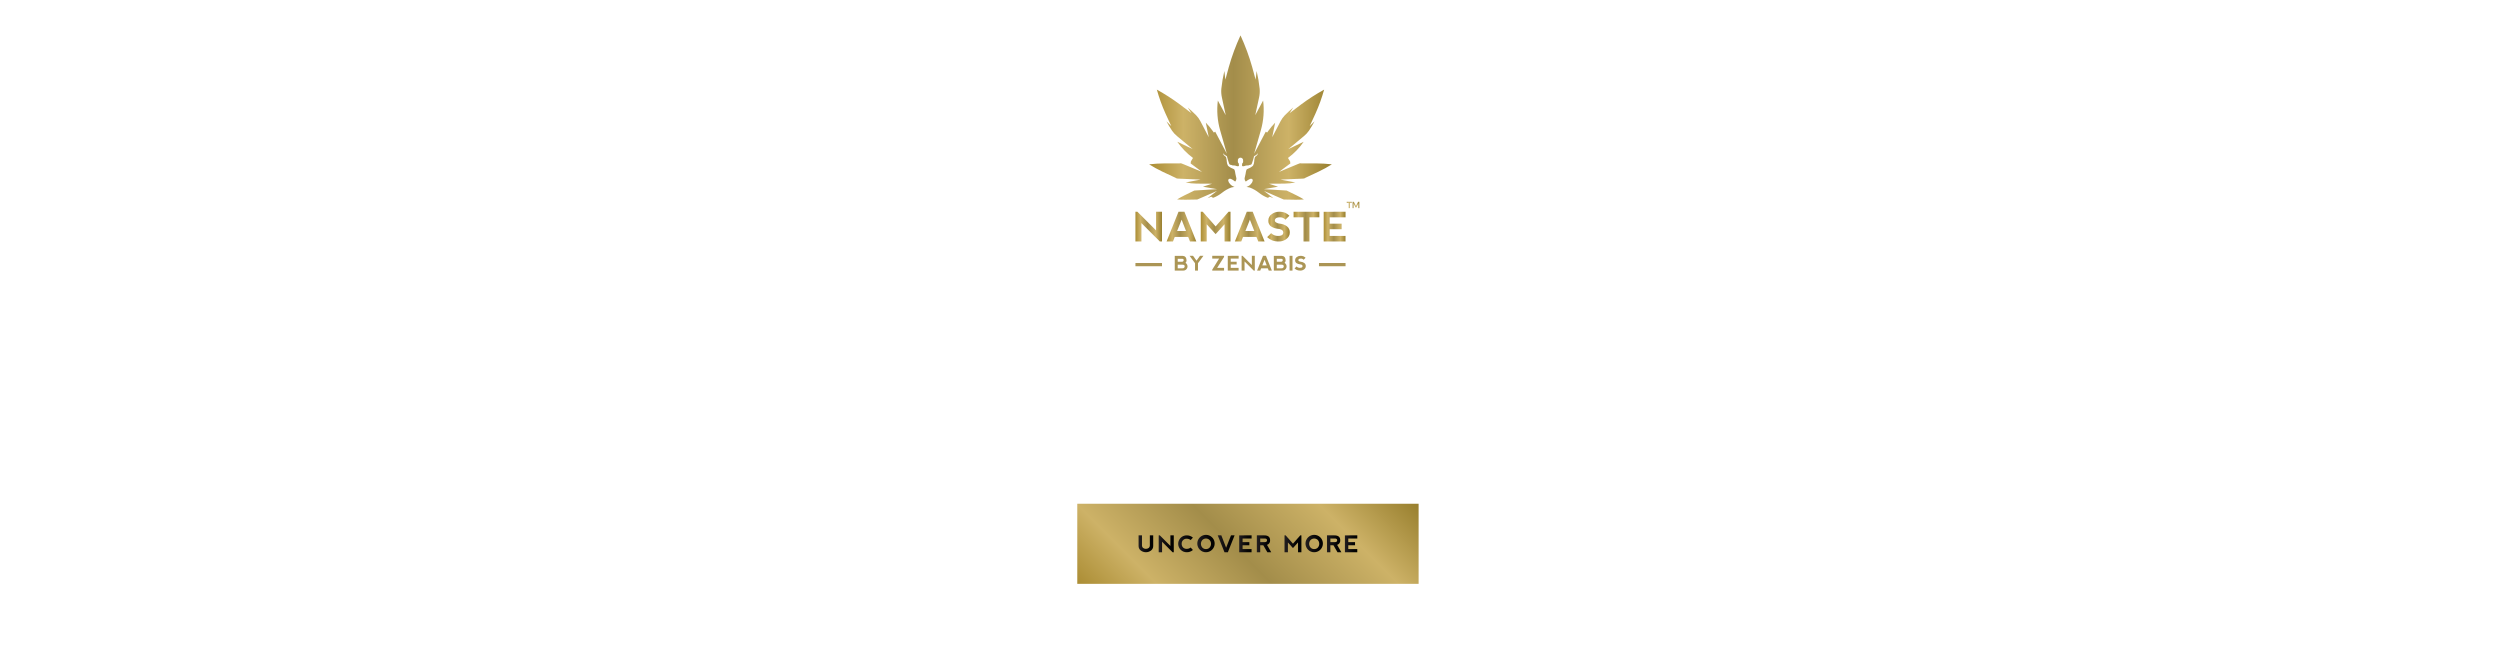
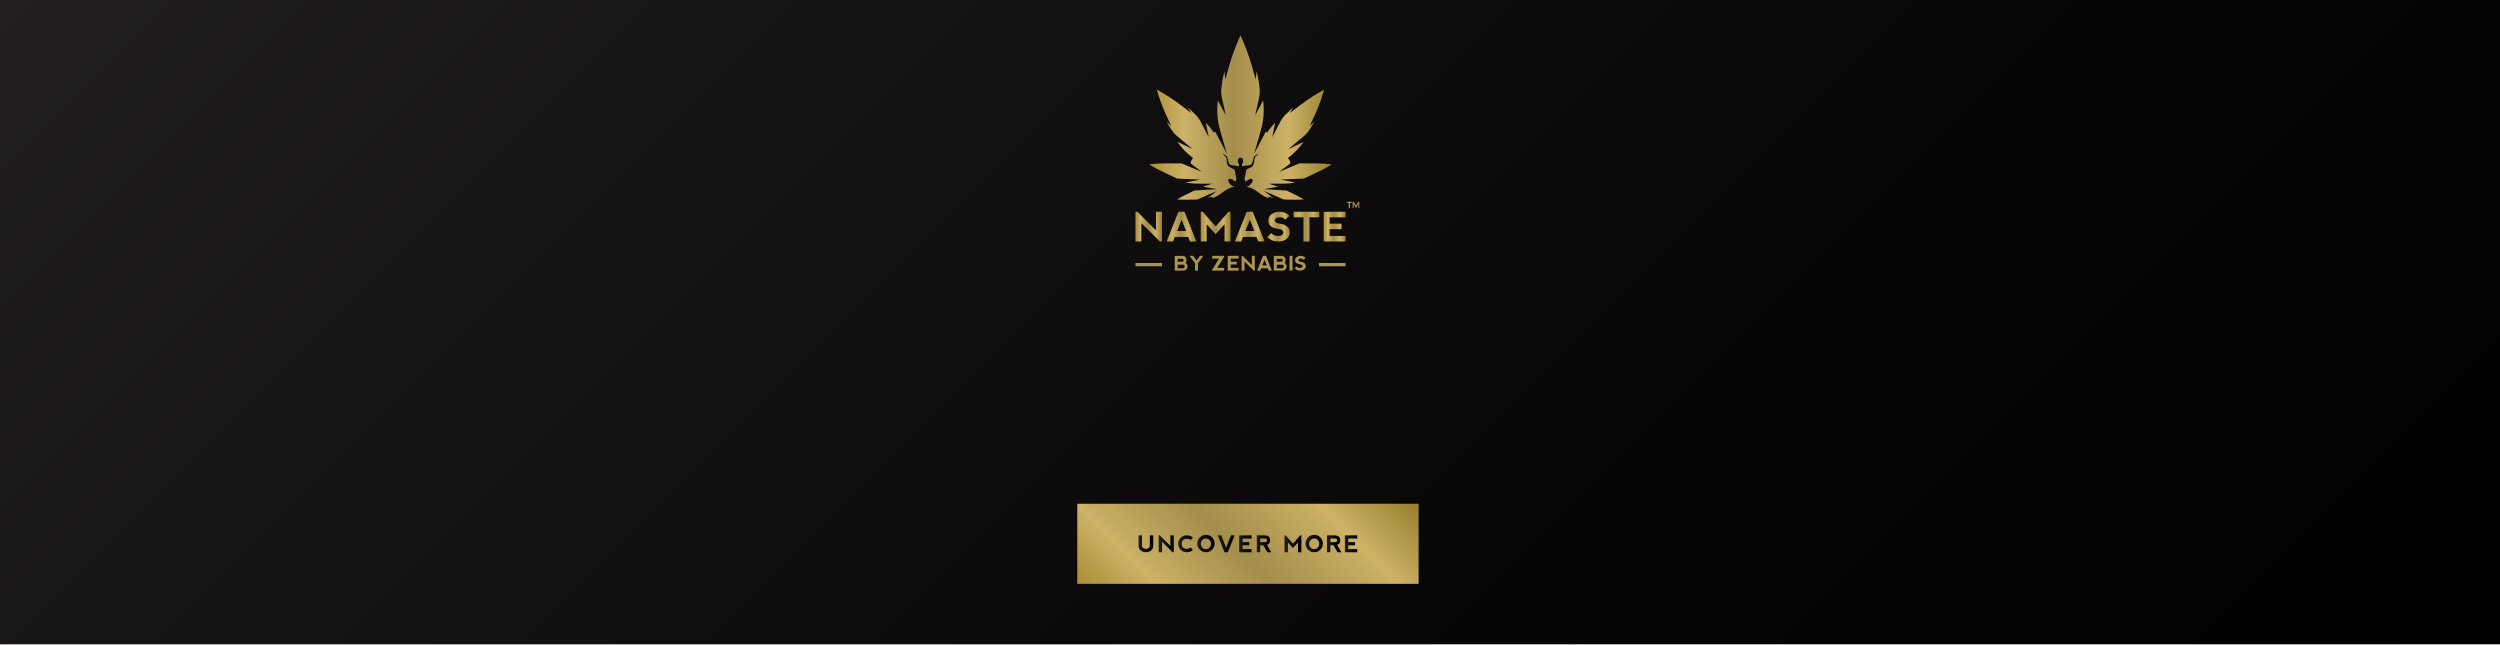
<svg xmlns="http://www.w3.org/2000/svg" xmlns:xlink="http://www.w3.org/1999/xlink" id="Layer_1" data-name="Layer 1" width="970" height="250" viewBox="0 0 970 250">
  <defs>
-     <style>.cls-1{fill:url(#New_Gradient_Swatch_2);}.cls-2{fill:url(#New_Gradient_Swatch_2-2);}.cls-3{fill:url(#New_Gradient_Swatch_2-3);}.cls-4{fill:url(#New_Gradient_Swatch_2-4);}.cls-5{fill:url(#New_Gradient_Swatch_2-5);}.cls-6{fill:url(#New_Gradient_Swatch_2-6);}.cls-7{fill:url(#New_Gradient_Swatch_2-7);}.cls-8{fill:url(#New_Gradient_Swatch_2-8);}.cls-9{fill:url(#New_Gradient_Swatch_2-9);}.cls-10{fill:#ab9555;}.cls-11{fill:url(#New_Gradient_Swatch_2-10);}.cls-12{fill:url(#linear-gradient);}.cls-13{fill:url(#linear-gradient-2);}.cls-14{fill:url(#linear-gradient-3);}.cls-15{fill:url(#linear-gradient-4);}.cls-16{fill:url(#linear-gradient-5);}.cls-17{fill:url(#linear-gradient-6);}.cls-18{fill:url(#linear-gradient-7);}.cls-19{fill:url(#linear-gradient-8);}.cls-20{fill:url(#linear-gradient-9);}.cls-21{fill:url(#linear-gradient-10);}.cls-22{fill:url(#linear-gradient-11);}</style>
+     <style>.cls-1{fill:url(#linear-gradient);}.cls-2{fill:url(#New_Gradient_Swatch_2);}.cls-3{fill:url(#New_Gradient_Swatch_2-2);}.cls-4{fill:url(#New_Gradient_Swatch_2-3);}.cls-5{fill:url(#New_Gradient_Swatch_2-4);}.cls-6{fill:url(#New_Gradient_Swatch_2-5);}.cls-7{fill:url(#New_Gradient_Swatch_2-6);}.cls-8{fill:url(#New_Gradient_Swatch_2-7);}.cls-9{fill:url(#New_Gradient_Swatch_2-8);}.cls-10{fill:url(#New_Gradient_Swatch_2-9);}.cls-11{fill:#ab9555;}.cls-12{fill:url(#New_Gradient_Swatch_2-10);}.cls-13{fill:url(#linear-gradient-2);}.cls-14{fill:url(#linear-gradient-3);}.cls-15{fill:url(#linear-gradient-4);}.cls-16{fill:url(#linear-gradient-5);}.cls-17{fill:url(#linear-gradient-6);}.cls-18{fill:url(#linear-gradient-7);}.cls-19{fill:url(#linear-gradient-8);}.cls-20{fill:url(#linear-gradient-9);}.cls-21{fill:url(#linear-gradient-10);}.cls-22{fill:url(#linear-gradient-11);}.cls-23{fill:url(#linear-gradient-12);}</style>
+     <linearGradient id="linear-gradient" x1="56.666" y1="498.953" x2="666.666" y2="-111.047" gradientTransform="translate(123.3337 -68.95311)" gradientUnits="userSpaceOnUse">
+       <stop offset="0" stop-color="#231f20" />
+       <stop offset="0.24" stop-color="#171415" />
+       <stop offset="0.673" stop-color="#060505" />
+       <stop offset="1" />
+     </linearGradient>
    <linearGradient id="New_Gradient_Swatch_2" x1="513.594" y1="87.93" x2="522.07" y2="87.93" gradientUnits="userSpaceOnUse">
      <stop offset="0" stop-color="#ab8d34" />
      <stop offset="0.188" stop-color="#cdb267" />
      <stop offset="0.461" stop-color="#a38d4a" />
      <stop offset="0.763" stop-color="#cdb267" />
      <stop offset="1" stop-color="#987f2e" />
    </linearGradient>
    <linearGradient id="New_Gradient_Swatch_2-2" x1="479.129" y1="87.93" x2="490.658" y2="87.93" xlink:href="#New_Gradient_Swatch_2" />
    <linearGradient id="New_Gradient_Swatch_2-3" x1="491.666" y1="87.929" x2="500.434" y2="87.929" xlink:href="#New_Gradient_Swatch_2" />
    <linearGradient id="New_Gradient_Swatch_2-4" x1="445.862" y1="45.615" x2="516.756" y2="45.615" xlink:href="#New_Gradient_Swatch_2" />
    <linearGradient id="New_Gradient_Swatch_2-5" x1="501.911" y1="87.93" x2="511.91" y2="87.93" xlink:href="#New_Gradient_Swatch_2" />
    <linearGradient id="New_Gradient_Swatch_2-6" x1="440.549" y1="87.93" x2="450.856" y2="87.93" xlink:href="#New_Gradient_Swatch_2" />
    <linearGradient id="New_Gradient_Swatch_2-7" x1="465.892" y1="87.93" x2="477.437" y2="87.93" xlink:href="#New_Gradient_Swatch_2" />
    <linearGradient id="New_Gradient_Swatch_2-8" x1="452.64" y1="87.93" x2="464.169" y2="87.93" xlink:href="#New_Gradient_Swatch_2" />
    <linearGradient id="New_Gradient_Swatch_2-9" x1="522.532" y1="79.533" x2="527.416" y2="79.533" xlink:href="#New_Gradient_Swatch_2" />
    <linearGradient id="New_Gradient_Swatch_2-10" x1="443.323" y1="251.872" x2="525.081" y2="170.114" xlink:href="#New_Gradient_Swatch_2" />
-     <linearGradient id="linear-gradient" x1="441.772" y1="210.993" x2="447.447" y2="210.993" gradientUnits="userSpaceOnUse">
-       <stop offset="0" stop-color="#231f20" />
-       <stop offset="0.24" stop-color="#171415" />
-       <stop offset="0.673" stop-color="#060505" />
-       <stop offset="1" />
-     </linearGradient>
-     <linearGradient id="linear-gradient-2" x1="449.576" y1="210.993" x2="455.425" y2="210.993" xlink:href="#linear-gradient" />
-     <linearGradient id="linear-gradient-3" x1="457.175" y1="210.993" x2="462.849" y2="210.993" xlink:href="#linear-gradient" />
-     <linearGradient id="linear-gradient-4" x1="464.642" y1="210.993" x2="471.189" y2="210.993" xlink:href="#linear-gradient" />
-     <linearGradient id="linear-gradient-5" x1="472.476" y1="210.993" x2="479.023" y2="210.993" xlink:href="#linear-gradient" />
-     <linearGradient id="linear-gradient-6" x1="480.809" y1="210.993" x2="485.619" y2="210.993" xlink:href="#linear-gradient" />
-     <linearGradient id="linear-gradient-7" x1="487.652" y1="210.993" x2="493.226" y2="210.993" xlink:href="#linear-gradient" />
-     <linearGradient id="linear-gradient-8" x1="498.393" y1="210.993" x2="504.945" y2="210.993" xlink:href="#linear-gradient" />
-     <linearGradient id="linear-gradient-9" x1="506.633" y1="210.993" x2="513.18" y2="210.993" xlink:href="#linear-gradient" />
-     <linearGradient id="linear-gradient-10" x1="514.868" y1="210.993" x2="520.443" y2="210.993" xlink:href="#linear-gradient" />
-     <linearGradient id="linear-gradient-11" x1="521.821" y1="210.993" x2="526.632" y2="210.993" xlink:href="#linear-gradient" />
+     <linearGradient id="linear-gradient-2" x1="441.772" y1="210.993" x2="447.447" y2="210.993" gradientTransform="matrix(1, 0, 0, 1, 0, 0)" xlink:href="#linear-gradient" />
+     <linearGradient id="linear-gradient-3" x1="449.576" y1="210.993" x2="455.425" y2="210.993" gradientTransform="matrix(1, 0, 0, 1, 0, 0)" xlink:href="#linear-gradient" />
+     <linearGradient id="linear-gradient-4" x1="457.175" y1="210.993" x2="462.849" y2="210.993" gradientTransform="matrix(1, 0, 0, 1, 0, 0)" xlink:href="#linear-gradient" />
+     <linearGradient id="linear-gradient-5" x1="464.642" y1="210.993" x2="471.189" y2="210.993" gradientTransform="matrix(1, 0, 0, 1, 0, 0)" xlink:href="#linear-gradient" />
+     <linearGradient id="linear-gradient-6" x1="472.476" y1="210.993" x2="479.023" y2="210.993" gradientTransform="matrix(1, 0, 0, 1, 0, 0)" xlink:href="#linear-gradient" />
+     <linearGradient id="linear-gradient-7" x1="480.809" y1="210.993" x2="485.619" y2="210.993" gradientTransform="matrix(1, 0, 0, 1, 0, 0)" xlink:href="#linear-gradient" />
+     <linearGradient id="linear-gradient-8" x1="487.652" y1="210.993" x2="493.226" y2="210.993" gradientTransform="matrix(1, 0, 0, 1, 0, 0)" xlink:href="#linear-gradient" />
+     <linearGradient id="linear-gradient-9" x1="498.393" y1="210.993" x2="504.945" y2="210.993" gradientTransform="matrix(1, 0, 0, 1, 0, 0)" xlink:href="#linear-gradient" />
+     <linearGradient id="linear-gradient-10" x1="506.633" y1="210.993" x2="513.18" y2="210.993" gradientTransform="matrix(1, 0, 0, 1, 0, 0)" xlink:href="#linear-gradient" />
+     <linearGradient id="linear-gradient-11" x1="514.868" y1="210.993" x2="520.443" y2="210.993" gradientTransform="matrix(1, 0, 0, 1, 0, 0)" xlink:href="#linear-gradient" />
+     <linearGradient id="linear-gradient-12" x1="521.821" y1="210.993" x2="526.632" y2="210.993" gradientTransform="matrix(1, 0, 0, 1, 0, 0)" xlink:href="#linear-gradient" />
  </defs>
-   <polygon class="cls-1" points="522.07 84.315 522.07 82.161 513.594 82.169 513.594 93.698 522.055 93.698 522.055 91.544 515.902 91.544 515.902 88.922 520.524 88.922 520.524 86.776 515.902 86.776 515.902 84.315 522.07 84.315" />
-   <path class="cls-2" d="M486.051,82.161h-2.308L479.129,93.698h2.461l.692-1.769h5.23l.692,1.769,2.454-.008Zm-2.846,7.461,1.754-4.384,1.707,4.384Z" />
-   <path class="cls-3" d="M499.242,87.737a5.721,5.721,0,0,0-2.654-.961,3.041,3.041,0,0,1-1.769-.693.9.9,0,0,1,0-1.115q.385-.653,1.769-.653a2.65,2.65,0,0,1,2.154.923l1.538-1.538a5.382,5.382,0,0,0-1.654-1.154,6.439,6.439,0,0,0-2.492-.384,4.618,4.618,0,0,0-2.696.927,2.871,2.871,0,0,0-1.311,2.457,2.553,2.553,0,0,0,1.154,2.384,6.2,6.2,0,0,0,2.538.846q1.538.154,1.919.807a1.219,1.219,0,0,1,0,1.308q-.381.653-1.919.653a3.654,3.654,0,0,1-2.615-1.077l-1.539,1.539a5.822,5.822,0,0,0,1.846,1.231,6.832,6.832,0,0,0,2.684.461,4.659,4.659,0,0,0,2.965-1,2.957,2.957,0,0,0,1.273-2.384A2.888,2.888,0,0,0,499.242,87.737Z" />
-   <path class="cls-4" d="M477,69.374c.77-.227,2.168,1.079,2.259,1.079a1.667,1.667,0,0,0,.466-1.076c0-.461-.329-1.358-.391-1.901a9.043,9.043,0,0,0-.328-1.573c-.12-.357-.956-.513-1.404-.79a7.323,7.323,0,0,1-1.131-.783,3.578,3.578,0,0,1-.481-1.641,6.452,6.452,0,0,0-.27-1.671c-.156-.292-.557-.499-.829-.77a1.167,1.167,0,0,1-.28-.718c.208-.065.273.471.514.517s.224.244.601.374c.377.13.39.309.439.66s.471,1.537.611,2.021c.14.484.286.849.764.865.478.016.413.263.975.218a3.147,3.147,0,0,1,1.349.26c.302.107.683.117.812-.094.13-.211-.091-1.063-.091-1.063-.195,0-.228-.263-.302-.507-.075-.244.046-.263.046-.263a1.03,1.03,0,1,1,1.963,0s.12.019.046.263c-.075.244-.107.507-.302.507,0,0-.221.852-.091,1.063.13.211.51.201.812.094a3.146,3.146,0,0,1,1.349-.26c.562.045.497-.202.975-.218.478-.016.624-.38.764-.865.14-.484.562-1.67.611-2.021s.062-.53.439-.66c.377-.13.361-.328.601-.374s.306-.582.514-.517a1.169,1.169,0,0,1-.28.718c-.271.271-.673.478-.829.77a6.452,6.452,0,0,0-.27,1.671,3.578,3.578,0,0,1-.481,1.641,7.325,7.325,0,0,1-1.131.783c-.449.277-1.284.432-1.404.79a9.006,9.006,0,0,0-.328,1.573c-.062.543-.391,1.44-.391,1.901a1.667,1.667,0,0,0,.466,1.076c.091,0,1.489-1.306,2.259-1.079.77.228.465,1.307-.335,2.106a3.424,3.424,0,0,1-1.656,1.033,8.97,8.97,0,0,1,1.258.235,13.462,13.462,0,0,1,3.592,2.05,13.052,13.052,0,0,0,3.203,1.87,2.735,2.735,0,0,0,.31.068c.11-.092.686-.425.686-.425a12.889,12.889,0,0,0,1.447.619l-3.688-2.844,7.311,3.183c.12.052.241.1.361.143l4.419.079c1.16.021,2.306-.03,3.369-.112-.857-.529-1.785-1.057-2.781-1.543l-3.877-1.896c-.129-.016-.261-.029-.395-.037l-8.452-.508,5.492-.955-3.56-1.159,6.093-.04a20.683,20.683,0,0,0,4.16-.457l-5.759-1.097,8.439-.375a8.282,8.282,0,0,0,1.413-.18l-.641.078,5.57-2.613a49.77,49.77,0,0,0,5.158-2.836,54.431,54.431,0,0,0-6.033-.365l-6.331.014.705-.231a7.93,7.93,0,0,0-1.494.461l-7.385,3.078,4.469-3.33-.034.006-.102-.768-.812-1.34a26.76,26.76,0,0,0,6.086-6.282l-5.971,2.859,6.084-5.067a10.021,10.021,0,0,0,1.932-2.094c.785-1.186,1.513-2.401,2.177-3.631L508.161,48.934l2.261-4.917a64.94,64.94,0,0,0,3.345-9.247,78.717,78.717,0,0,0-8.963,5.774l-4.426,3.354,1.412-2.2c-1.145.974-2.252,2.001-3.308,3.072a9.697,9.697,0,0,0-1.629,2.283L493.619,53.244l1.148-5.651a26.715,26.715,0,0,0-2.561,3.063l-.564.786-.516-.354a1.474,1.474,0,0,0-.08.134l-4.44,8.42,2.619-9.152a29.051,29.051,0,0,0,.869-11.485l-3.058,5.683,1.481-6.836a11.129,11.129,0,0,0,.231-3.411,55.073,55.073,0,0,0-1.175-6.901l-.403,3.355-1.327-4.892a83.236,83.236,0,0,0-4.533-12.269,83.154,83.154,0,0,0-4.533,12.269l-1.327,4.892-.403-3.355a55.126,55.126,0,0,0-1.175,6.901,11.136,11.136,0,0,0,.231,3.412l1.479,6.838-3.056-5.684a29.047,29.047,0,0,0,.869,11.484l2.619,9.152-4.441-8.421a1.412,1.412,0,0,0-.08-.134l-.516.354-.564-.786a26.72,26.72,0,0,0-2.561-3.063L469,53.244l-3.233-6.191a9.703,9.703,0,0,0-1.629-2.283c-1.054-1.068-2.16-2.094-3.304-3.067l1.415,2.201-4.434-3.361a78.678,78.678,0,0,0-8.963-5.774,64.928,64.928,0,0,0,3.345,9.247l2.261,4.917L452.572,47.072c.664,1.23,1.393,2.445,2.178,3.631a10.011,10.011,0,0,0,1.932,2.094l6.084,5.067-5.971-2.859a26.754,26.754,0,0,0,6.086,6.282l-.812,1.34-.102.768-.034-.006,4.47,3.33-7.386-3.078a7.978,7.978,0,0,0-1.493-.461l.705.231-6.331-.014a54.435,54.435,0,0,0-6.033.365,49.77,49.77,0,0,0,5.158,2.836l5.57,2.613-.641-.078a8.247,8.247,0,0,0,1.412.18l8.439.375-5.759,1.097a20.685,20.685,0,0,0,4.159.457l6.109.04-3.572,1.159,5.488.954-8.452.508q-.202.012-.395.037l-3.878,1.896c-.994.486-1.923,1.014-2.78,1.543,1.064.082,2.209.133,3.369.112l4.419-.079c.12-.043.241-.091.362-.143l7.311-3.183-3.688,2.844a12.89,12.89,0,0,0,1.447-.619s.576.332.685.424a2.697,2.697,0,0,0,.31-.068,13.047,13.047,0,0,0,3.203-1.87,13.463,13.463,0,0,1,3.592-2.05,8.968,8.968,0,0,1,1.258-.235,3.424,3.424,0,0,1-1.656-1.033C476.535,70.681,476.229,69.602,477,69.374Z" />
-   <polygon class="cls-5" points="501.911 84.315 505.756 84.315 505.756 93.698 508.064 93.698 508.064 84.315 511.91 84.315 511.91 82.161 501.911 82.161 501.911 84.315" />
-   <polygon class="cls-6" points="448.548 89.391 441.318 82.161 440.549 82.161 440.549 93.698 442.856 93.698 442.856 86.545 450.01 93.698 450.856 93.698 450.856 82.161 448.548 82.161 448.548 89.391" />
-   <polygon class="cls-7" points="471.661 87.852 466.661 82.161 465.892 82.161 465.892 93.698 468.2 93.698 468.2 87.007 471.661 90.852 475.122 87.007 475.13 93.698 477.437 93.698 477.437 82.161 476.668 82.161 471.661 87.852" />
-   <path class="cls-8" d="M459.562,82.161h-2.307L452.64,93.698h2.461l.692-1.769h5.23l.693,1.769,2.453-.008Zm-2.845,7.461,1.753-4.384,1.707,4.384Z" />
-   <path class="cls-9" d="M523.727,78.673V80.767h-.416V78.673h-.779v-.374h1.978v.374Zm3.304,2.094-.003-1.844-.779,1.586h-.272l-.779-1.586V80.767H524.807V78.299h.493l.814,1.639.811-1.639h.49V80.767Z" />
-   <path class="cls-10" d="M459.963,101.971a1.628,1.628,0,0,1-.933,3.027l-3.226-.004V99.265h3.042q1.449.084,1.529,1.685A1.2,1.2,0,0,1,459.963,101.971Zm-3.008-.409h1.605a.647.647,0,0,0,.711-.715q-.019-.42-.699-.443h-1.617Zm0,2.538h1.873a.748.748,0,0,0,.826-.829q-.019-.55-.814-.573h-1.884Z" />
-   <path class="cls-10" d="M461.568,99.262h1.345l1.33,1.873,1.361-1.873h1.315l-2.102,2.866v2.866h-1.147v-2.866Z" />
-   <path class="cls-10" d="M474.937,104.994h-4.59l.004-.382,2.671-4.28H470.351l-.004-1.07h4.59v.42l-2.683,4.242h2.683Z" />
-   <path class="cls-10" d="M476.377,104.994V99.265l4.212-.004v1.07h-3.065v1.223h2.297v1.066h-2.297v1.303h3.057v1.07Z" />
-   <path class="cls-10" d="M481.743,104.994V99.262h.382l3.593,3.593V99.262h1.147v5.733h-.42L482.889,101.44v3.554Z" />
-   <path class="cls-10" d="M487.751,104.994l2.293-5.733h1.147l2.289,5.729-1.219.004-.344-.879h-2.599l-.344.879Zm2.897-4.204-.871,2.178h1.72Z" />
-   <path class="cls-10" d="M498.406,101.971a1.628,1.628,0,0,1-.933,3.027l-3.226-.004V99.265h3.042q1.448.084,1.529,1.685A1.203,1.203,0,0,1,498.406,101.971Zm-3.008-.409h1.605a.646.646,0,0,0,.711-.715c-.012-.28-.246-.428-.699-.443h-1.617Zm0,2.538h1.873a.748.748,0,0,0,.826-.829q-.018-.55-.814-.573h-1.885Z" />
-   <path class="cls-10" d="M500.348,99.258h1.142v5.737h-1.142Z" />
-   <path class="cls-10" d="M505.744,99.453a2.661,2.661,0,0,1,.821.573l-.764.764a1.316,1.316,0,0,0-1.07-.459q-.688,0-.879.325a.449.449,0,0,0,0,.554,1.512,1.512,0,0,0,.879.344,2.844,2.844,0,0,1,1.319.478,1.437,1.437,0,0,1,.592,1.28,1.47,1.47,0,0,1-.632,1.185,2.315,2.315,0,0,1-1.473.497,3.398,3.398,0,0,1-1.334-.229,2.905,2.905,0,0,1-.917-.611l.764-.764a1.817,1.817,0,0,0,1.299.535q.765,0,.953-.325a.603.603,0,0,0,0-.65q-.188-.325-.953-.401a3.08,3.08,0,0,1-1.261-.42,1.268,1.268,0,0,1-.573-1.185,1.426,1.426,0,0,1,.652-1.221,2.294,2.294,0,0,1,1.34-.461A3.207,3.207,0,0,1,505.744,99.453Z" />
-   <rect class="cls-10" x="440.549" y="102.046" width="10.307" height="1.255" />
-   <rect class="cls-10" x="511.763" y="102.046" width="10.307" height="1.255" />
-   <rect class="cls-11" x="417.983" y="195.454" width="132.438" height="31.078" />
-   <path class="cls-12" d="M443.082,207.72V211.517a1.314,1.314,0,0,0,.436,1.091,1.88,1.88,0,0,0,2.182,0,1.314,1.314,0,0,0,.436-1.091v-3.797h1.309v4.147a2.169,2.169,0,0,1-.808,1.702,3.299,3.299,0,0,1-4.059,0,2.169,2.169,0,0,1-.808-1.702v-4.147Z" />
-   <path class="cls-13" d="M449.576,214.267v-6.547h.436l4.103,4.103v-4.103h1.309v6.547h-.479l-4.06-4.059v4.059Z" />
-   <path class="cls-14" d="M458.115,213.326a3.275,3.275,0,0,1,2.328-5.607,3.544,3.544,0,0,1,2.405.873l-.873.956a2.417,2.417,0,0,0-1.532-.524,1.866,1.866,0,0,0-1.959,1.947,1.96,1.96,0,0,0,.545,1.449,1.933,1.933,0,0,0,1.423.537,2.348,2.348,0,0,0,1.524-.519l.873.956a3.532,3.532,0,0,1-2.405.873A3.186,3.186,0,0,1,458.115,213.326Z" />
-   <path class="cls-15" d="M465.581,213.326a3.372,3.372,0,1,1,2.336.94A3.174,3.174,0,0,1,465.581,213.326Zm2.34-.282a1.838,1.838,0,0,0,1.414-.589,2.233,2.233,0,0,0,0-2.924,2.002,2.002,0,0,0-2.837,0,2.231,2.231,0,0,0,0,2.924A1.849,1.849,0,0,0,467.92,213.045Z" />
-   <path class="cls-16" d="M473.872,207.72l1.86,4.797,1.894-4.797h1.397l-2.614,6.547h-1.309l-2.624-6.547Z" />
-   <path class="cls-17" d="M480.809,214.267v-6.543l4.811-.004v1.222H482.118v1.397h2.624v1.218H482.118v1.488h3.492v1.222Z" />
-   <path class="cls-18" d="M491.594,211.412l1.632,2.855h-1.502l-1.567-2.706h-1.197v2.706h-1.309v-6.547h2.855q2.29,0,2.291,1.886A1.693,1.693,0,0,1,491.594,211.412Zm-2.632-1.074h1.833q.79-.013.813-.72-.023-.646-.799-.672h-1.847Z" />
-   <path class="cls-19" d="M498.393,214.267v-6.547h.436l2.838,3.23,2.841-3.23h.436v6.547h-1.309l-.005-3.797-1.963,2.182-1.965-2.182v3.797Z" />
-   <path class="cls-20" d="M507.572,213.326a3.372,3.372,0,1,1,2.336.94A3.174,3.174,0,0,1,507.572,213.326Zm2.34-.282a1.838,1.838,0,0,0,1.414-.589,2.233,2.233,0,0,0,0-2.924,2.002,2.002,0,0,0-2.837,0,2.231,2.231,0,0,0,0,2.924A1.849,1.849,0,0,0,509.911,213.045Z" />
-   <path class="cls-21" d="M518.81,211.412l1.632,2.855h-1.502l-1.567-2.706h-1.197v2.706h-1.309v-6.547h2.855q2.29,0,2.291,1.886A1.693,1.693,0,0,1,518.81,211.412Zm-2.632-1.074h1.833q.79-.013.813-.72-.023-.646-.799-.672h-1.847Z" />
-   <path class="cls-22" d="M521.821,214.267v-6.543l4.811-.004v1.222h-3.501v1.397h2.624v1.218h-2.624v1.488h3.492v1.222Z" />
+   <rect class="cls-1" x="360" y="-360" width="250" height="970" transform="translate(610 -360) rotate(90)" />
+   <polygon class="cls-2" points="522.07 84.315 522.07 82.161 513.594 82.169 513.594 93.698 522.055 93.698 522.055 91.544 515.902 91.544 515.902 88.922 520.524 88.922 520.524 86.776 515.902 86.776 515.902 84.315 522.07 84.315" />
+   <path class="cls-3" d="M486.051,82.161h-2.308L479.129,93.698h2.461l.692-1.769h5.23l.692,1.769,2.454-.008Zm-2.846,7.461,1.754-4.384,1.707,4.384Z" />
+   <path class="cls-4" d="M499.242,87.737a5.721,5.721,0,0,0-2.654-.961,3.041,3.041,0,0,1-1.769-.693.9.9,0,0,1,0-1.115q.385-.653,1.769-.653a2.65,2.65,0,0,1,2.154.923l1.538-1.538a5.382,5.382,0,0,0-1.654-1.154,6.439,6.439,0,0,0-2.492-.384,4.618,4.618,0,0,0-2.696.927,2.871,2.871,0,0,0-1.311,2.457,2.553,2.553,0,0,0,1.154,2.384,6.2,6.2,0,0,0,2.538.846q1.538.154,1.919.807a1.219,1.219,0,0,1,0,1.308q-.381.653-1.919.653a3.654,3.654,0,0,1-2.615-1.077l-1.539,1.539a5.822,5.822,0,0,0,1.846,1.231,6.832,6.832,0,0,0,2.684.461,4.659,4.659,0,0,0,2.965-1,2.957,2.957,0,0,0,1.273-2.384A2.888,2.888,0,0,0,499.242,87.737Z" />
+   <path class="cls-5" d="M477,69.374c.77-.227,2.168,1.079,2.259,1.079a1.667,1.667,0,0,0,.466-1.076c0-.461-.329-1.358-.391-1.901a9.043,9.043,0,0,0-.328-1.573c-.12-.357-.956-.513-1.404-.79a7.323,7.323,0,0,1-1.131-.783,3.578,3.578,0,0,1-.481-1.641,6.452,6.452,0,0,0-.27-1.671c-.156-.292-.557-.499-.829-.77a1.167,1.167,0,0,1-.28-.718c.208-.065.273.471.514.517s.224.244.601.374c.377.13.39.309.439.66s.471,1.537.611,2.021c.14.484.286.849.764.865.478.016.413.263.975.218a3.147,3.147,0,0,1,1.349.26c.302.107.683.117.812-.094.13-.211-.091-1.063-.091-1.063-.195,0-.228-.263-.302-.507-.075-.244.046-.263.046-.263a1.03,1.03,0,1,1,1.963,0s.12.019.046.263c-.075.244-.107.507-.302.507,0,0-.221.852-.091,1.063.13.211.51.201.812.094a3.146,3.146,0,0,1,1.349-.26c.562.045.497-.202.975-.218.478-.016.624-.38.764-.865.14-.484.562-1.67.611-2.021s.062-.53.439-.66c.377-.13.361-.328.601-.374s.306-.582.514-.517a1.169,1.169,0,0,1-.28.718c-.271.271-.673.478-.829.77a6.452,6.452,0,0,0-.27,1.671,3.578,3.578,0,0,1-.481,1.641,7.325,7.325,0,0,1-1.131.783c-.449.277-1.284.432-1.404.79a9.006,9.006,0,0,0-.328,1.573c-.062.543-.391,1.44-.391,1.901a1.667,1.667,0,0,0,.466,1.076c.091,0,1.489-1.306,2.259-1.079.77.228.465,1.307-.335,2.106a3.424,3.424,0,0,1-1.656,1.033,8.97,8.97,0,0,1,1.258.235,13.462,13.462,0,0,1,3.592,2.05,13.052,13.052,0,0,0,3.203,1.87,2.735,2.735,0,0,0,.31.068c.11-.092.686-.425.686-.425a12.889,12.889,0,0,0,1.447.619l-3.688-2.844,7.311,3.183c.12.052.241.1.361.143l4.419.079c1.16.021,2.306-.03,3.369-.112-.857-.529-1.785-1.057-2.781-1.543l-3.877-1.896c-.129-.016-.261-.029-.395-.037l-8.452-.508,5.492-.955-3.56-1.159,6.093-.04a20.683,20.683,0,0,0,4.16-.457l-5.759-1.097,8.439-.375a8.282,8.282,0,0,0,1.413-.18l-.641.078,5.57-2.613a49.77,49.77,0,0,0,5.158-2.836,54.431,54.431,0,0,0-6.033-.365l-6.331.014.705-.231a7.93,7.93,0,0,0-1.494.461l-7.385,3.078,4.469-3.33-.034.006-.102-.768-.812-1.34a26.76,26.76,0,0,0,6.086-6.282l-5.971,2.859,6.084-5.067a10.021,10.021,0,0,0,1.932-2.094c.785-1.186,1.513-2.401,2.177-3.631L508.161,48.934l2.261-4.917a64.94,64.94,0,0,0,3.345-9.247,78.717,78.717,0,0,0-8.963,5.774l-4.426,3.354,1.412-2.2c-1.145.974-2.252,2.001-3.308,3.072a9.697,9.697,0,0,0-1.629,2.283L493.619,53.244l1.148-5.651a26.715,26.715,0,0,0-2.561,3.063l-.564.786-.516-.354a1.474,1.474,0,0,0-.08.134l-4.44,8.42,2.619-9.152a29.051,29.051,0,0,0,.869-11.485l-3.058,5.683,1.481-6.836a11.129,11.129,0,0,0,.231-3.411,55.073,55.073,0,0,0-1.175-6.901l-.403,3.355-1.327-4.892a83.236,83.236,0,0,0-4.533-12.269,83.154,83.154,0,0,0-4.533,12.269l-1.327,4.892-.403-3.355a55.126,55.126,0,0,0-1.175,6.901,11.136,11.136,0,0,0,.231,3.412l1.479,6.838-3.056-5.684a29.047,29.047,0,0,0,.869,11.484l2.619,9.152-4.441-8.421a1.412,1.412,0,0,0-.08-.134l-.516.354-.564-.786a26.72,26.72,0,0,0-2.561-3.063L469,53.244l-3.233-6.191a9.703,9.703,0,0,0-1.629-2.283c-1.054-1.068-2.16-2.094-3.304-3.067l1.415,2.201-4.434-3.361a78.678,78.678,0,0,0-8.963-5.774,64.928,64.928,0,0,0,3.345,9.247l2.261,4.917L452.572,47.072c.664,1.23,1.393,2.445,2.178,3.631a10.011,10.011,0,0,0,1.932,2.094l6.084,5.067-5.971-2.859a26.754,26.754,0,0,0,6.086,6.282l-.812,1.34-.102.768-.034-.006,4.47,3.33-7.386-3.078a7.978,7.978,0,0,0-1.493-.461l.705.231-6.331-.014a54.435,54.435,0,0,0-6.033.365,49.77,49.77,0,0,0,5.158,2.836l5.57,2.613-.641-.078a8.247,8.247,0,0,0,1.412.18l8.439.375-5.759,1.097a20.685,20.685,0,0,0,4.159.457l6.109.04-3.572,1.159,5.488.954-8.452.508q-.202.012-.395.037l-3.878,1.896c-.994.486-1.923,1.014-2.78,1.543,1.064.082,2.209.133,3.369.112l4.419-.079c.12-.043.241-.091.362-.143l7.311-3.183-3.688,2.844a12.89,12.89,0,0,0,1.447-.619s.576.332.685.424a2.697,2.697,0,0,0,.31-.068,13.047,13.047,0,0,0,3.203-1.87,13.463,13.463,0,0,1,3.592-2.05,8.968,8.968,0,0,1,1.258-.235,3.424,3.424,0,0,1-1.656-1.033C476.535,70.681,476.229,69.602,477,69.374Z" />
+   <polygon class="cls-6" points="501.911 84.315 505.756 84.315 505.756 93.698 508.064 93.698 508.064 84.315 511.91 84.315 511.91 82.161 501.911 82.161 501.911 84.315" />
+   <polygon class="cls-7" points="448.548 89.391 441.318 82.161 440.549 82.161 440.549 93.698 442.856 93.698 442.856 86.545 450.01 93.698 450.856 93.698 450.856 82.161 448.548 82.161 448.548 89.391" />
+   <polygon class="cls-8" points="471.661 87.852 466.661 82.161 465.892 82.161 465.892 93.698 468.2 93.698 468.2 87.007 471.661 90.852 475.122 87.007 475.13 93.698 477.437 93.698 477.437 82.161 476.668 82.161 471.661 87.852" />
+   <path class="cls-9" d="M459.562,82.161h-2.307L452.64,93.698h2.461l.692-1.769h5.23l.693,1.769,2.453-.008Zm-2.845,7.461,1.753-4.384,1.707,4.384Z" />
+   <path class="cls-10" d="M523.727,78.673V80.767h-.416V78.673h-.779v-.374h1.978v.374Zm3.304,2.094-.003-1.844-.779,1.586h-.272l-.779-1.586V80.767H524.807V78.299h.493l.814,1.639.811-1.639h.49V80.767Z" />
+   <path class="cls-11" d="M459.963,101.971a1.628,1.628,0,0,1-.933,3.027l-3.226-.004V99.265h3.042q1.449.084,1.529,1.685A1.2,1.2,0,0,1,459.963,101.971Zm-3.008-.409h1.605a.647.647,0,0,0,.711-.715q-.019-.42-.699-.443h-1.617Zm0,2.538h1.873a.748.748,0,0,0,.826-.829q-.019-.55-.814-.573h-1.884Z" />
+   <path class="cls-11" d="M461.568,99.262h1.345l1.33,1.873,1.361-1.873h1.315l-2.102,2.866v2.866h-1.147v-2.866Z" />
+   <path class="cls-11" d="M474.937,104.994h-4.59l.004-.382,2.671-4.28H470.351l-.004-1.07h4.59v.42l-2.683,4.242h2.683Z" />
+   <path class="cls-11" d="M476.377,104.994V99.265l4.212-.004v1.07h-3.065v1.223h2.297v1.066h-2.297v1.303h3.057v1.07Z" />
+   <path class="cls-11" d="M481.743,104.994V99.262h.382l3.593,3.593V99.262h1.147v5.733h-.42L482.889,101.44v3.554Z" />
+   <path class="cls-11" d="M487.751,104.994l2.293-5.733h1.147l2.289,5.729-1.219.004-.344-.879h-2.599l-.344.879Zm2.897-4.204-.871,2.178h1.72Z" />
+   <path class="cls-11" d="M498.406,101.971a1.628,1.628,0,0,1-.933,3.027l-3.226-.004V99.265h3.042q1.448.084,1.529,1.685A1.203,1.203,0,0,1,498.406,101.971Zm-3.008-.409h1.605a.646.646,0,0,0,.711-.715c-.012-.28-.246-.428-.699-.443h-1.617Zm0,2.538h1.873a.748.748,0,0,0,.826-.829q-.018-.55-.814-.573h-1.885Z" />
+   <path class="cls-11" d="M500.348,99.258h1.142v5.737h-1.142Z" />
+   <path class="cls-11" d="M505.744,99.453a2.661,2.661,0,0,1,.821.573l-.764.764a1.316,1.316,0,0,0-1.07-.459q-.688,0-.879.325a.449.449,0,0,0,0,.554,1.512,1.512,0,0,0,.879.344,2.844,2.844,0,0,1,1.319.478,1.437,1.437,0,0,1,.592,1.28,1.47,1.47,0,0,1-.632,1.185,2.315,2.315,0,0,1-1.473.497,3.398,3.398,0,0,1-1.334-.229,2.905,2.905,0,0,1-.917-.611l.764-.764a1.817,1.817,0,0,0,1.299.535q.765,0,.953-.325a.603.603,0,0,0,0-.65q-.188-.325-.953-.401a3.08,3.08,0,0,1-1.261-.42,1.268,1.268,0,0,1-.573-1.185,1.426,1.426,0,0,1,.652-1.221,2.294,2.294,0,0,1,1.34-.461A3.207,3.207,0,0,1,505.744,99.453Z" />
+   <rect class="cls-11" x="440.549" y="102.046" width="10.307" height="1.255" />
+   <rect class="cls-11" x="511.763" y="102.046" width="10.307" height="1.255" />
+   <rect class="cls-12" x="417.983" y="195.454" width="132.438" height="31.078" />
+   <path class="cls-13" d="M443.082,207.72V211.517a1.314,1.314,0,0,0,.436,1.091,1.88,1.88,0,0,0,2.182,0,1.314,1.314,0,0,0,.436-1.091v-3.797h1.309v4.147a2.169,2.169,0,0,1-.808,1.702,3.299,3.299,0,0,1-4.059,0,2.169,2.169,0,0,1-.808-1.702v-4.147Z" />
+   <path class="cls-14" d="M449.576,214.267v-6.547h.436l4.103,4.103v-4.103h1.309v6.547h-.479l-4.06-4.059v4.059Z" />
+   <path class="cls-15" d="M458.115,213.326a3.275,3.275,0,0,1,2.328-5.607,3.544,3.544,0,0,1,2.405.873l-.873.956a2.417,2.417,0,0,0-1.532-.524,1.866,1.866,0,0,0-1.959,1.947,1.96,1.96,0,0,0,.545,1.449,1.933,1.933,0,0,0,1.423.537,2.348,2.348,0,0,0,1.524-.519l.873.956a3.532,3.532,0,0,1-2.405.873A3.186,3.186,0,0,1,458.115,213.326Z" />
+   <path class="cls-16" d="M465.581,213.326a3.372,3.372,0,1,1,2.336.94A3.174,3.174,0,0,1,465.581,213.326Zm2.34-.282a1.838,1.838,0,0,0,1.414-.589,2.233,2.233,0,0,0,0-2.924,2.002,2.002,0,0,0-2.837,0,2.231,2.231,0,0,0,0,2.924A1.849,1.849,0,0,0,467.92,213.045Z" />
+   <path class="cls-17" d="M473.872,207.72l1.86,4.797,1.894-4.797h1.397l-2.614,6.547h-1.309l-2.624-6.547Z" />
+   <path class="cls-18" d="M480.809,214.267v-6.543l4.811-.004v1.222H482.118v1.397h2.624v1.218H482.118v1.488h3.492v1.222Z" />
+   <path class="cls-19" d="M491.594,211.412l1.632,2.855h-1.502l-1.567-2.706h-1.197v2.706h-1.309v-6.547h2.855q2.29,0,2.291,1.886A1.693,1.693,0,0,1,491.594,211.412Zm-2.632-1.074h1.833q.79-.013.813-.72-.023-.646-.799-.672h-1.847Z" />
+   <path class="cls-20" d="M498.393,214.267v-6.547h.436l2.838,3.23,2.841-3.23h.436v6.547h-1.309l-.005-3.797-1.963,2.182-1.965-2.182v3.797Z" />
+   <path class="cls-21" d="M507.572,213.326a3.372,3.372,0,1,1,2.336.94A3.174,3.174,0,0,1,507.572,213.326Zm2.34-.282a1.838,1.838,0,0,0,1.414-.589,2.233,2.233,0,0,0,0-2.924,2.002,2.002,0,0,0-2.837,0,2.231,2.231,0,0,0,0,2.924A1.849,1.849,0,0,0,509.911,213.045Z" />
+   <path class="cls-22" d="M518.81,211.412l1.632,2.855h-1.502l-1.567-2.706h-1.197v2.706h-1.309v-6.547h2.855q2.29,0,2.291,1.886A1.693,1.693,0,0,1,518.81,211.412Zm-2.632-1.074h1.833q.79-.013.813-.72-.023-.646-.799-.672h-1.847Z" />
+   <path class="cls-23" d="M521.821,214.267v-6.543l4.811-.004v1.222h-3.501v1.397h2.624v1.218h-2.624v1.488h3.492v1.222Z" />
</svg>
